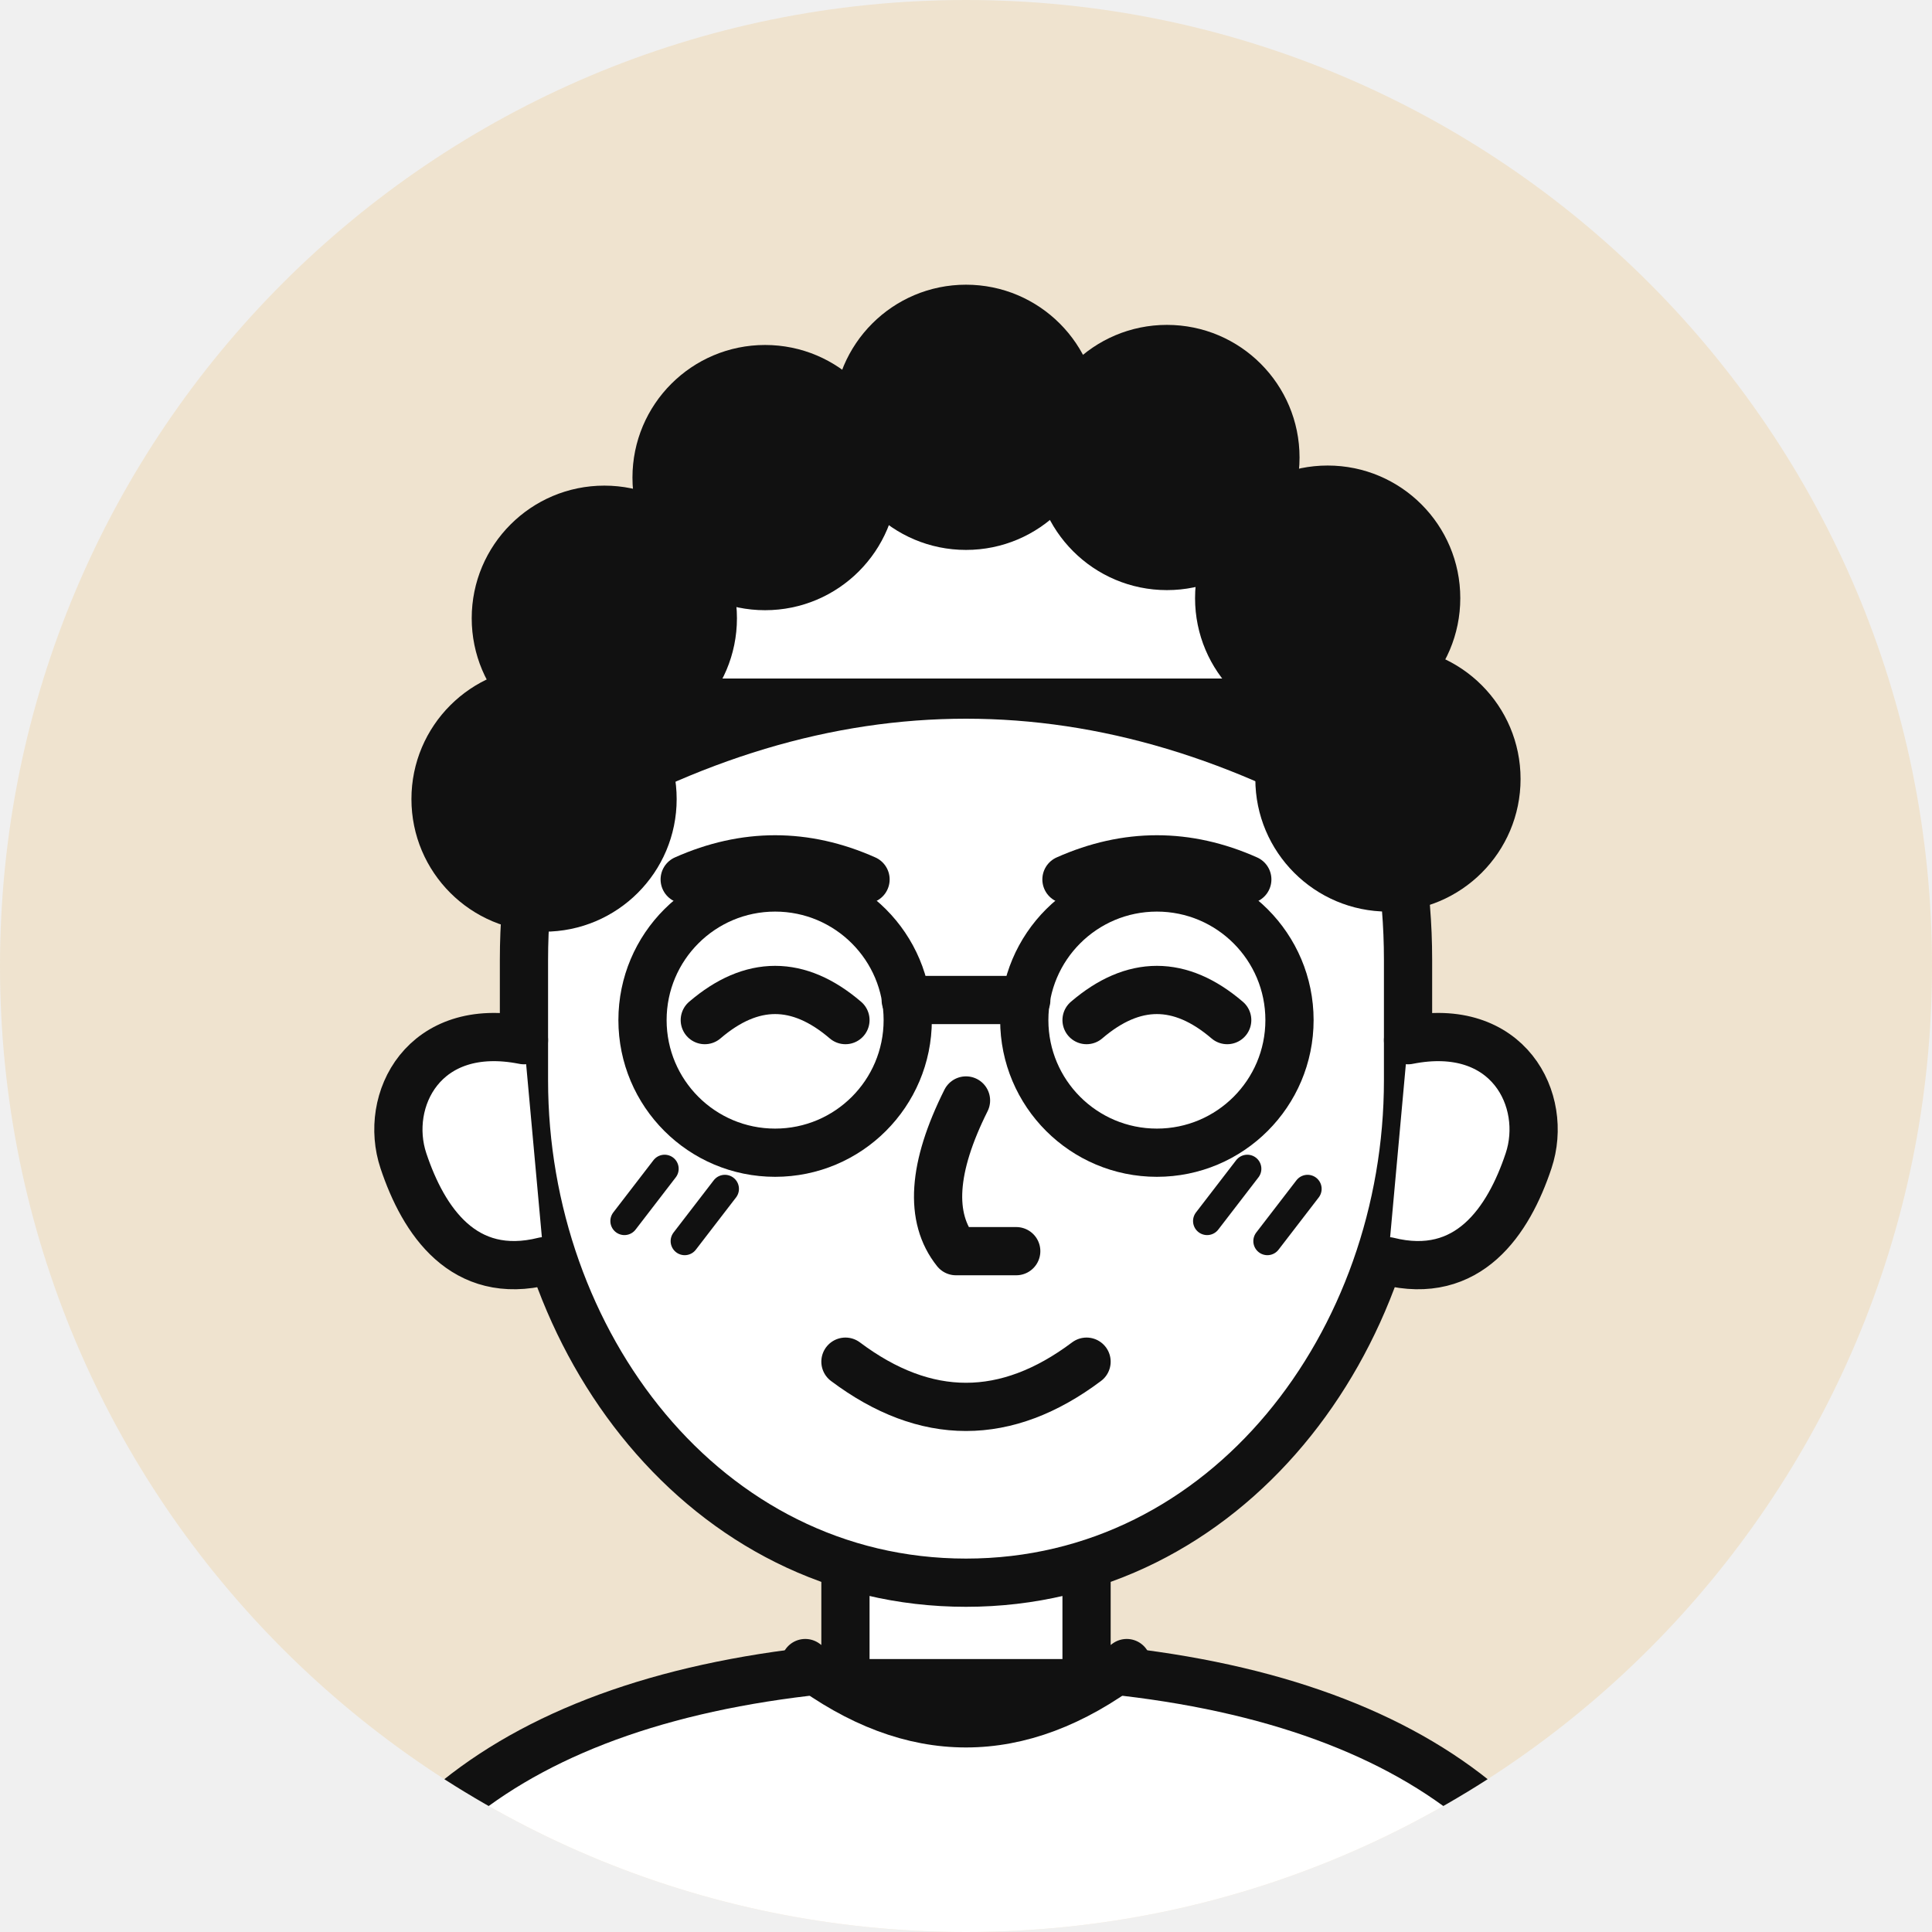
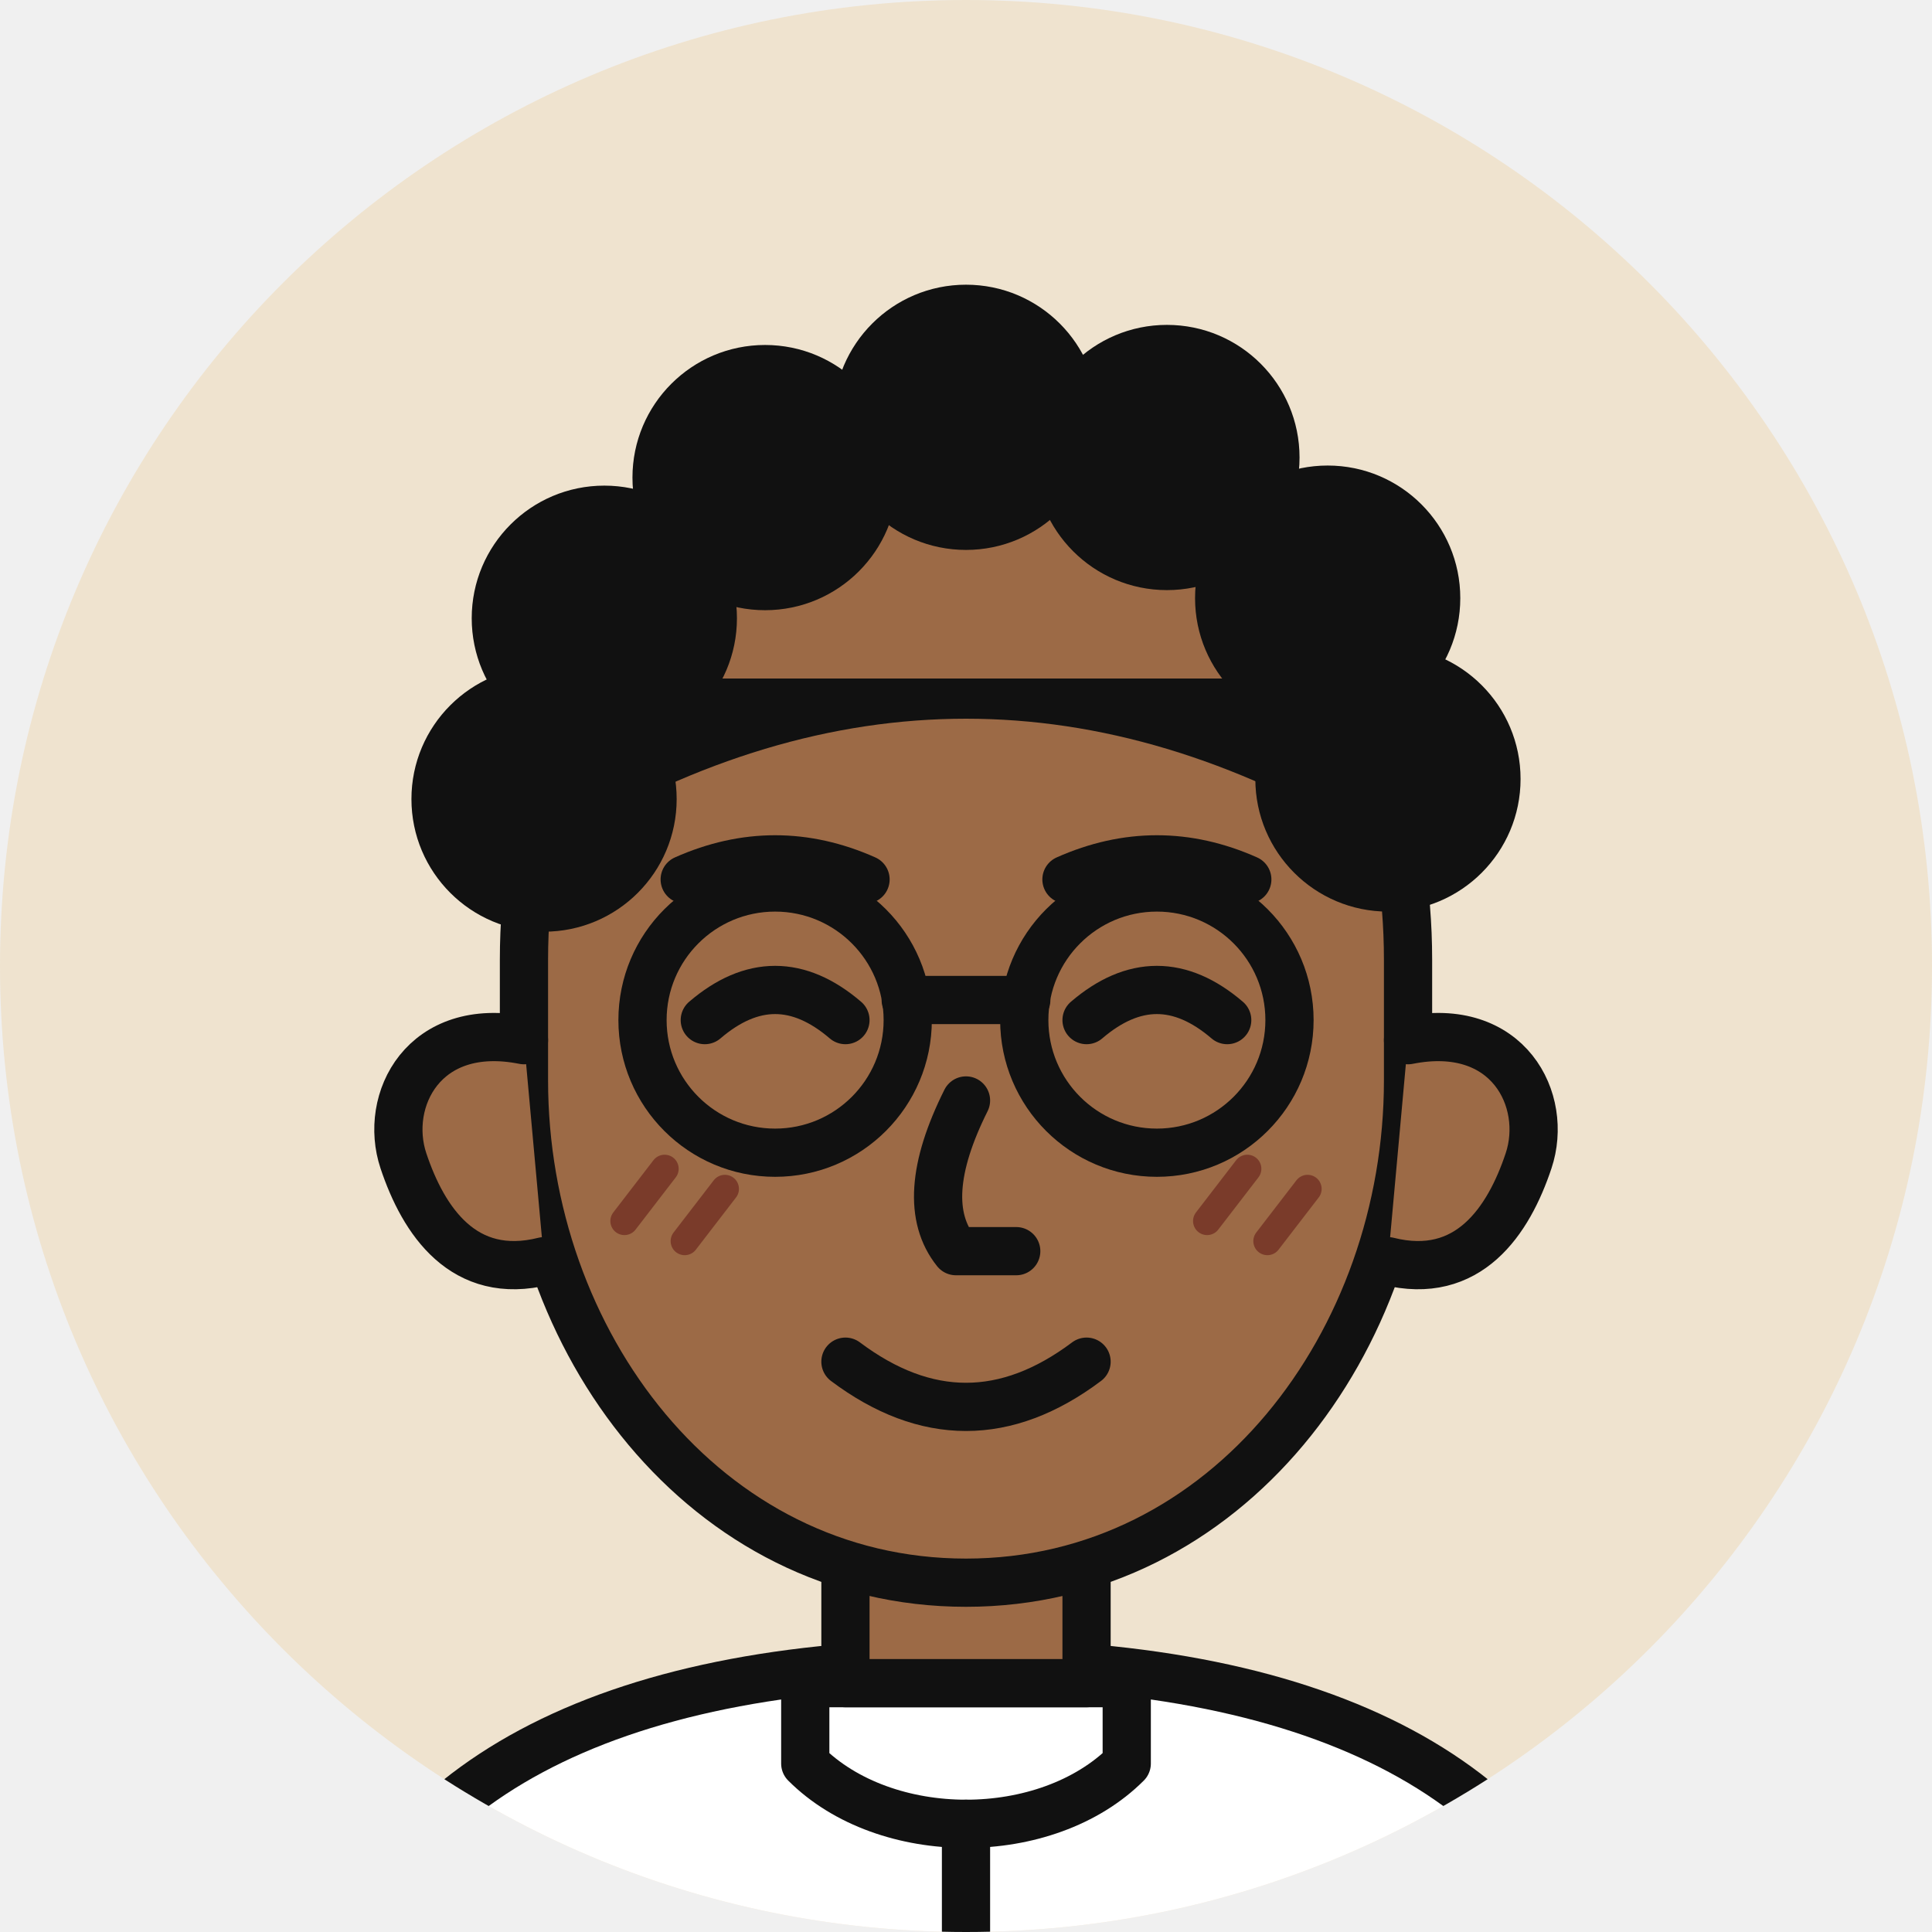
<svg xmlns="http://www.w3.org/2000/svg" viewBox="0 0 100 100">
  <defs>
    <clipPath id="c5">
      <circle cx="50" cy="50" r="50" />
    </clipPath>
  </defs>
  <g clip-path="url(#c5)">
    <rect width="100" height="100" fill="#EFE3CF" />
    <g transform="translate(50 58) scale(1.04) translate(-50 -56)">
      <path d="M18 100c3-11 14-17 32-17s29 6 32 17" fill="#fff" stroke="#111" stroke-width="2.4" stroke-linecap="round" stroke-linejoin="round" />
-       <path d="M42 83q8 6 16 0" fill="none" stroke="#111" stroke-width="2.4" stroke-linecap="round" stroke-linejoin="round" />
-       <path d="M44 76v8h12v-8" fill="#fff" stroke="#111" stroke-width="2.4" stroke-linecap="round" stroke-linejoin="round" />
-       <path d="M28 48c0-14 9-24 22-24s22 10 22 24v6c0 13-9 25-22 25s-22-12-22-25z" fill="#fff" stroke="#111" stroke-width="2.4" stroke-linecap="round" stroke-linejoin="round" />
-       <path d="M28 52c-5-1-7 3-6 6s3 6 7 5M72 52c5-1 7 3 6 6s-3 6-7 5" fill="#fff" stroke="#111" stroke-width="2.4" stroke-linecap="round" stroke-linejoin="round" />
+       <path d="M42 84h16v4c-2 2-5 3-8 3s-6-1-8-3z" fill="#fff" stroke="#111" stroke-width="2.4" stroke-linecap="round" stroke-linejoin="round" />
+       <path d="M50 91v9" stroke="#111" stroke-width="2.4" stroke-linecap="round" stroke-linejoin="round" />
+       <circle cx="50" cy="94" r="1" fill="#111" />
+       <circle cx="50" cy="98" r="1" fill="#111" />
+       <path d="M44 76v8h12v-8" fill="#9C6A46" stroke="#111" stroke-width="2.4" stroke-linecap="round" stroke-linejoin="round" />
+       <path d="M28 48c0-14 9-24 22-24s22 10 22 24v6c0 13-9 25-22 25s-22-12-22-25z" fill="#9C6A46" stroke="#111" stroke-width="2.4" stroke-linecap="round" stroke-linejoin="round" />
+       <path d="M28 52c-5-1-7 3-6 6s3 6 7 5M72 52c5-1 7 3 6 6s-3 6-7 5" fill="#9C6A46" stroke="#111" stroke-width="2.4" stroke-linecap="round" stroke-linejoin="round" />
      <path d="M37 51q3.5-3 7 0M56 51q3.5-3 7 0" fill="none" stroke="#111" stroke-width="2.4" stroke-linecap="round" stroke-linejoin="round" />
      <path d="M36 44q4.5-2 9 0M55 44q4.5-2 9 0" fill="none" stroke="#111" stroke-width="2.4" stroke-linecap="round" stroke-linejoin="round" />
      <path d="M50 55q-2.5 5-.5 7.5h3" fill="none" stroke="#111" stroke-width="2.4" stroke-linecap="round" stroke-linejoin="round" />
      <path d="M44 68q6 4.5 12 0" fill="none" stroke="#111" stroke-width="2.4" stroke-linecap="round" stroke-linejoin="round" />
-       <path d="M33 61l2-2.6M36 62l2-2.6M62 61l2-2.6M65 62l2-2.6" stroke="#111" stroke-width="1.4" stroke-linecap="round" />
+       <path d="M33 61l2-2.6M36 62l2-2.6M62 61l2-2.6M65 62l2-2.6" stroke="#7A3B2A" stroke-width="1.4" stroke-linecap="round" />
      <circle cx="29" cy="40" r="6.6" fill="#111" />
      <circle cx="32" cy="31" r="6.6" fill="#111" />
      <circle cx="40" cy="24" r="6.6" fill="#111" />
      <circle cx="50" cy="21" r="6.6" fill="#111" />
      <circle cx="60" cy="23" r="6.6" fill="#111" />
      <circle cx="68" cy="30" r="6.6" fill="#111" />
      <circle cx="71" cy="39" r="6.6" fill="#111" />
      <path d="M30 42q20-12 40 0v-8H30z" fill="#111" />
      <circle cx="40.5" cy="51" r="6.6" fill="none" stroke="#111" stroke-width="2.4" stroke-linecap="round" stroke-linejoin="round" />
      <circle cx="59.5" cy="51" r="6.6" fill="none" stroke="#111" stroke-width="2.4" stroke-linecap="round" stroke-linejoin="round" />
      <path d="M47 50h6" stroke="#111" stroke-width="2.4" stroke-linecap="round" stroke-linejoin="round" />
    </g>
  </g>
</svg>
